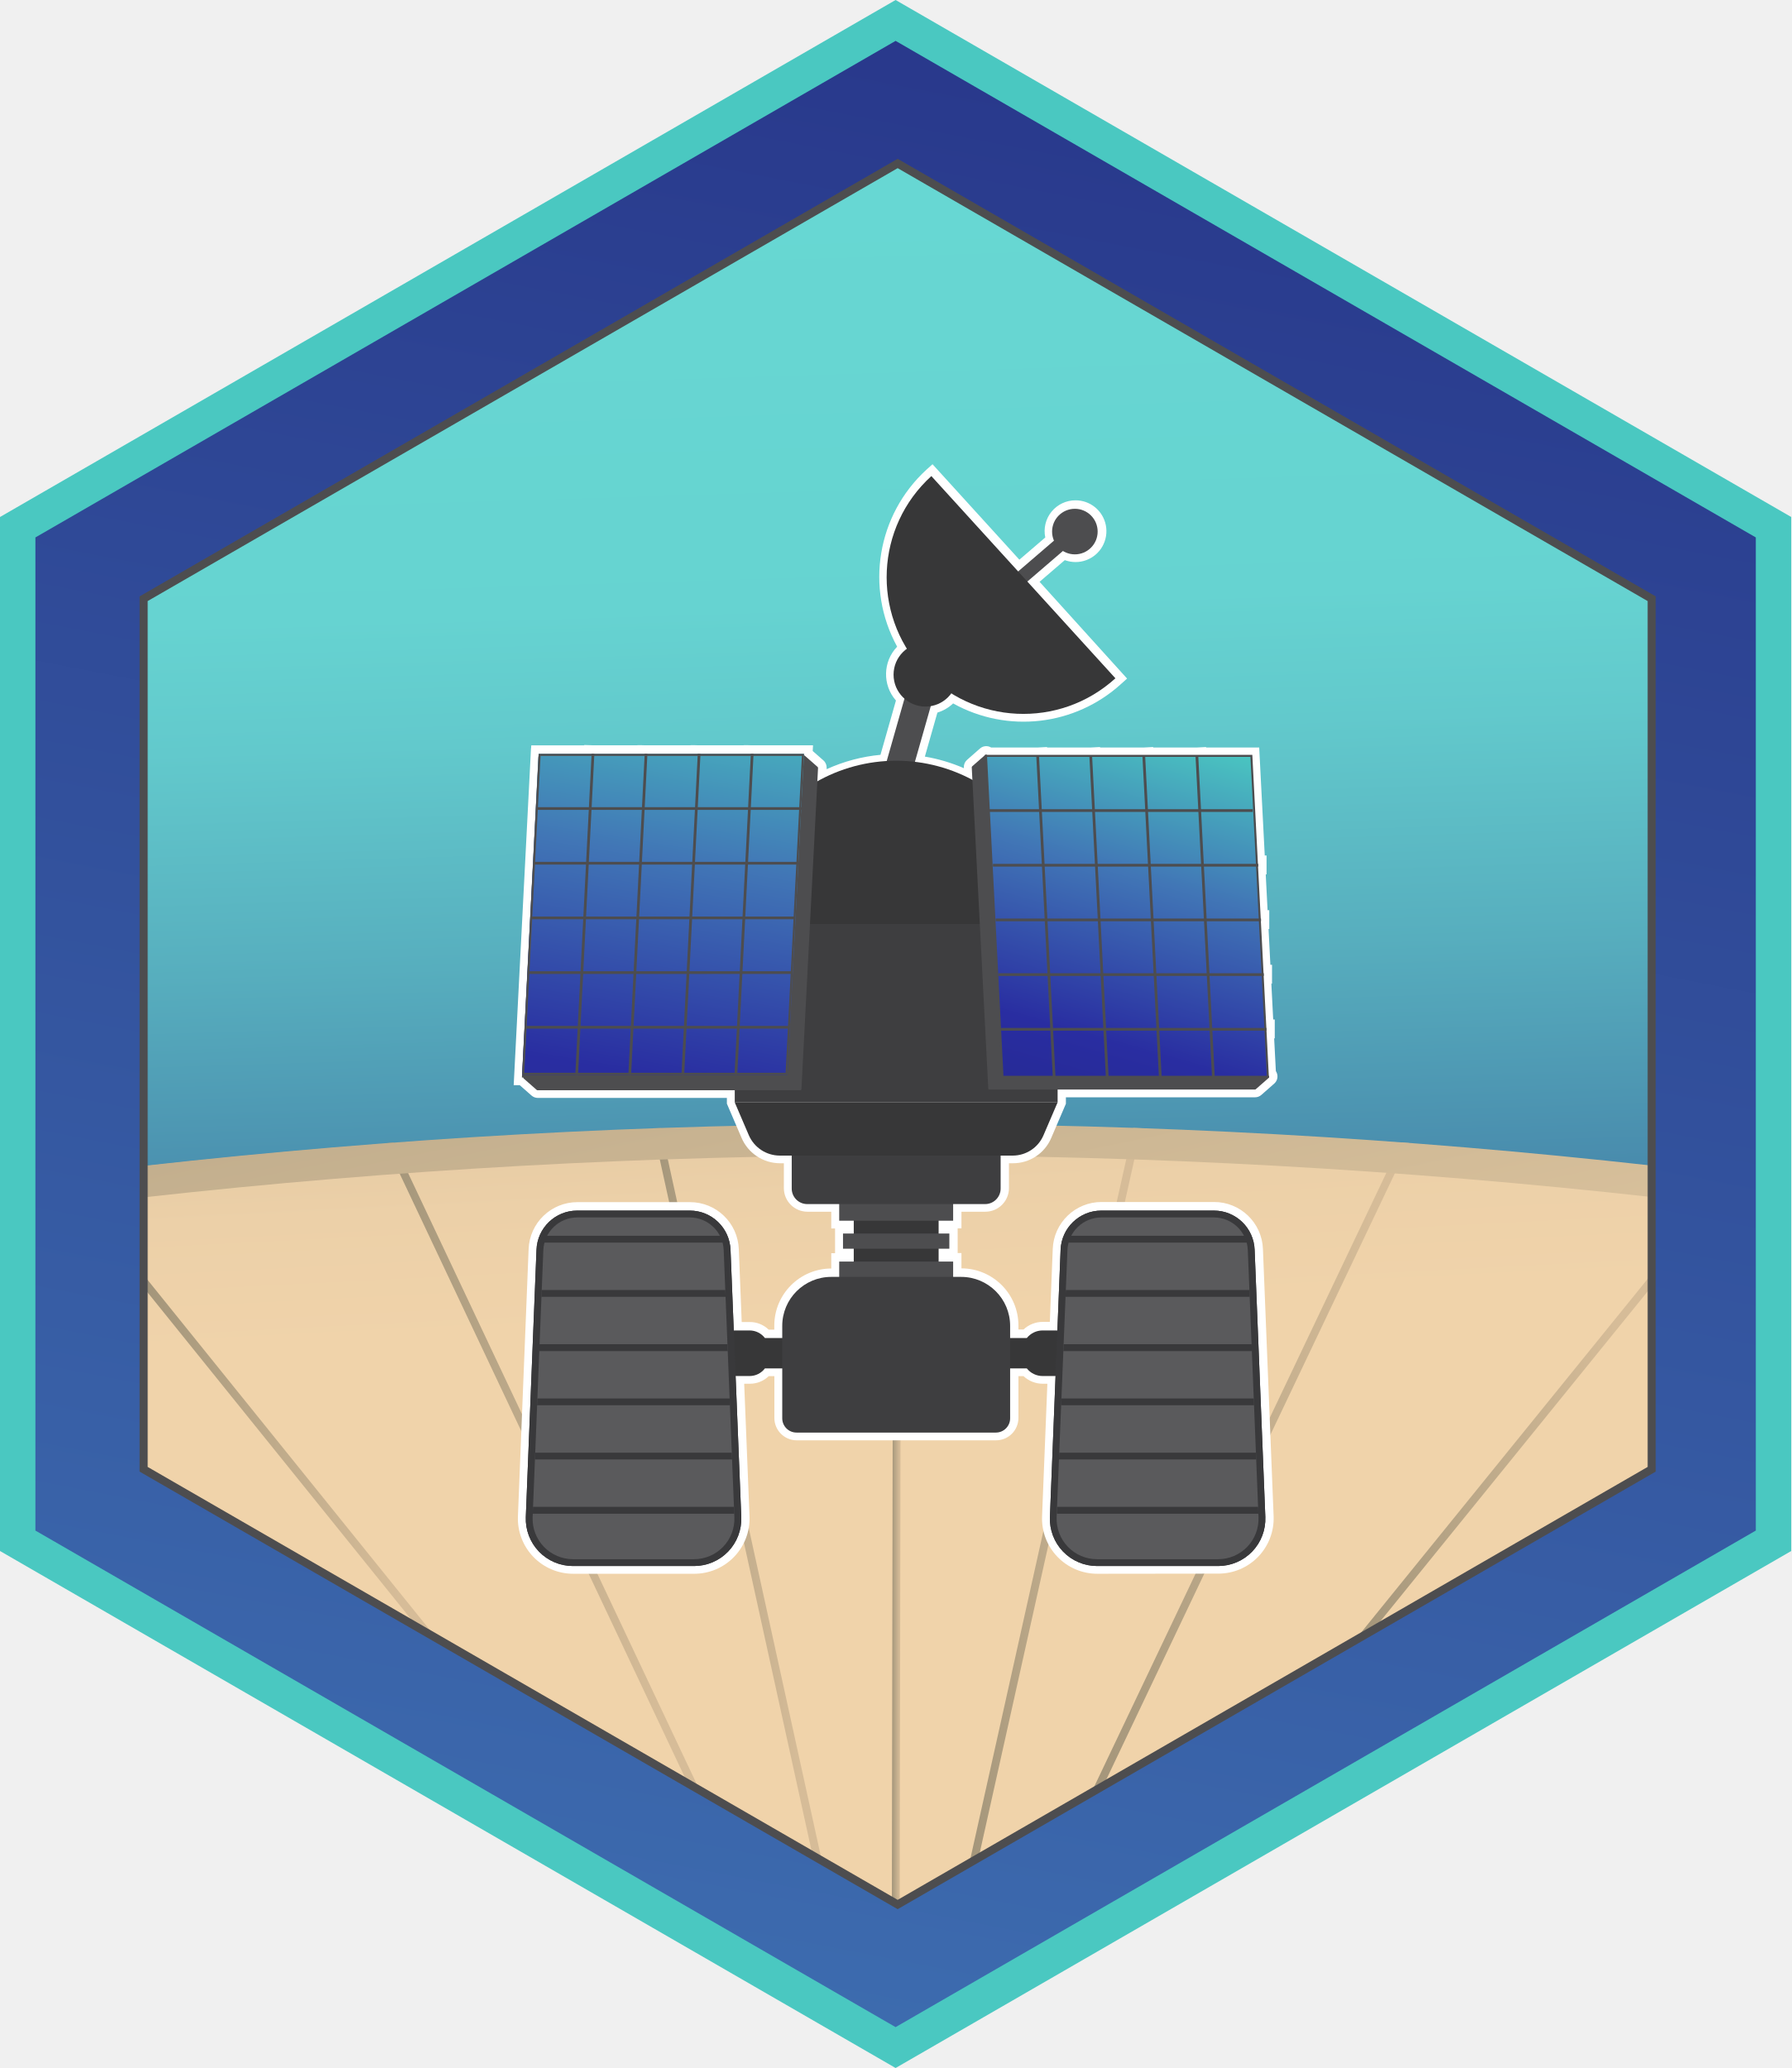
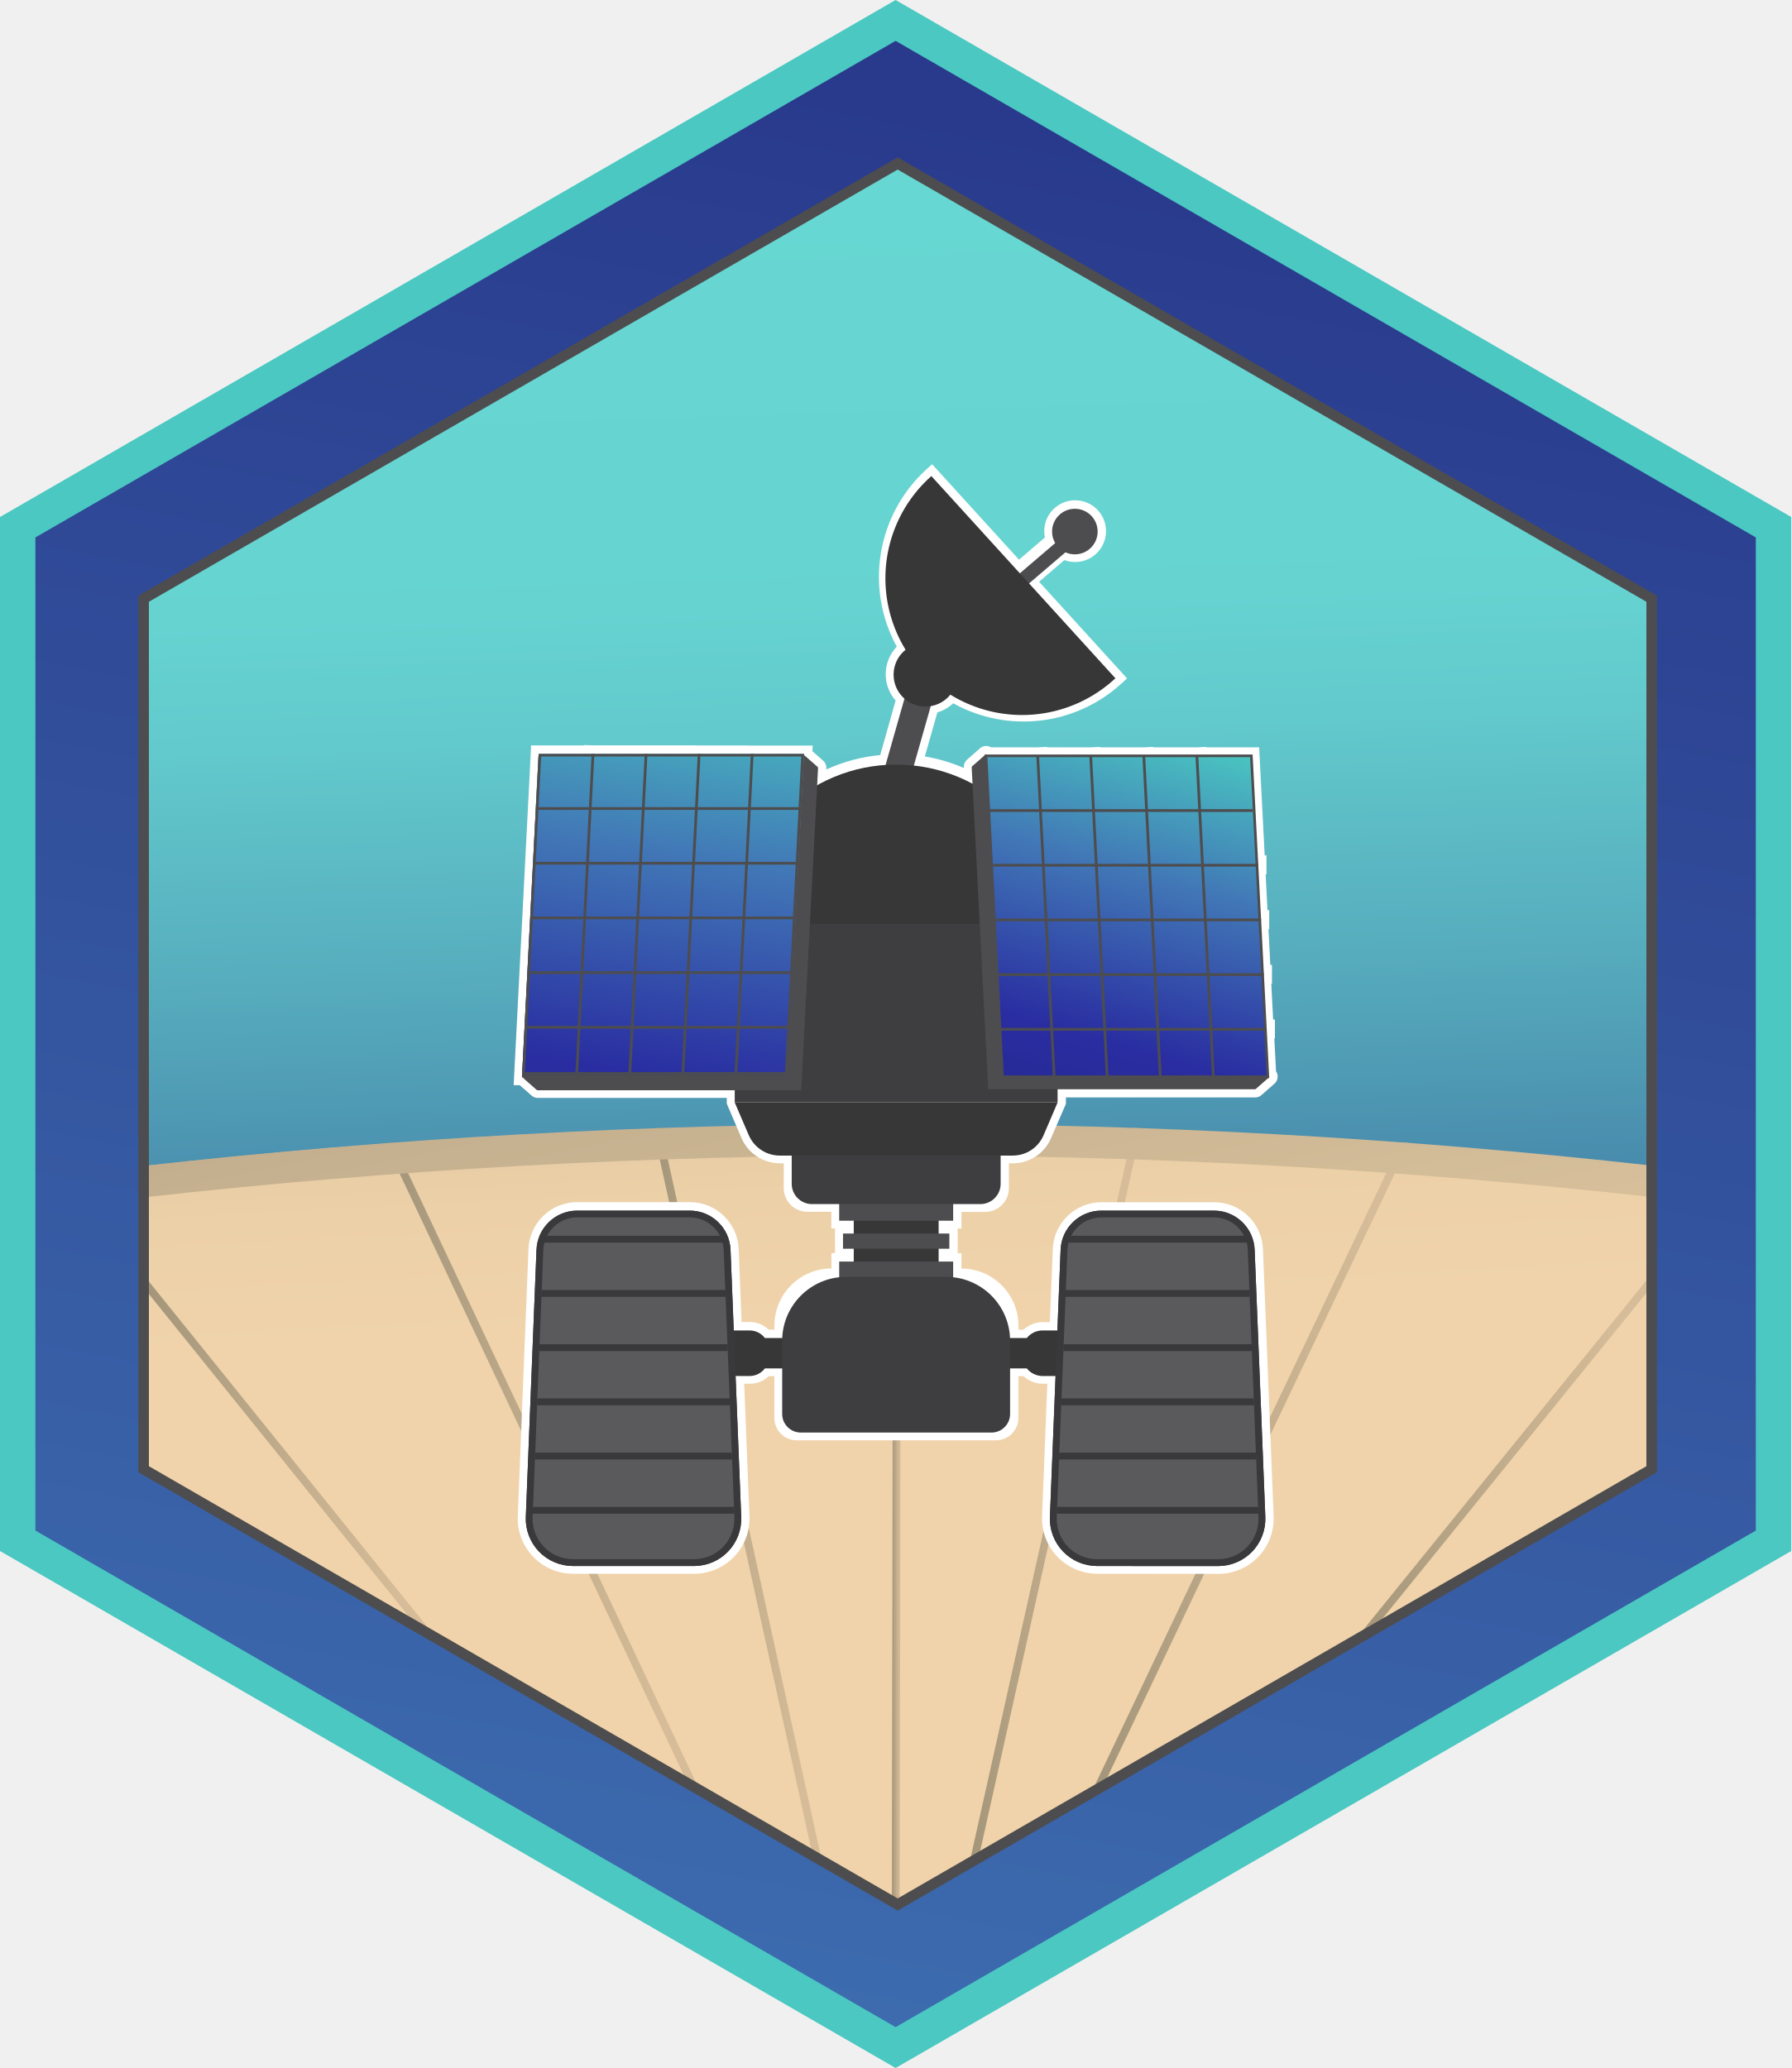
- <svg xmlns="http://www.w3.org/2000/svg" xmlns:xlink="http://www.w3.org/1999/xlink" viewBox="0 0 886.81 1024">
+ <svg xmlns="http://www.w3.org/2000/svg" xmlns:xlink="http://www.w3.org/1999/xlink" viewBox="0 0 680 785.2">
  <defs>
    <style>.cls-1{fill:#4ac8c1;}.cls-2{fill:url(#linear-gradient);}.cls-3{fill:url(#linear-gradient-2);}.cls-4{fill:url(#linear-gradient-3);}.cls-5{fill:url(#linear-gradient-4);}.cls-6{fill:url(#linear-gradient-5);}.cls-7{fill:url(#linear-gradient-6);}.cls-8{fill:url(#linear-gradient-7);}.cls-9{fill:url(#linear-gradient-8);}.cls-10{fill:url(#linear-gradient-9);}.cls-11{fill:url(#linear-gradient-10);}.cls-12{fill:url(#linear-gradient-11);}.cls-13{fill:#fff;}.cls-14,.cls-22{fill:none;stroke:#4d4d4f;stroke-miterlimit:10;}.cls-14{stroke-width:4px;}.cls-15{fill:#4d4d4f;}.cls-16{fill:#373738;}.cls-17{fill:#3e3e40;}.cls-18{fill:#39393b;}.cls-19{fill:#5a5a5c;}.cls-20{fill:url(#linear-gradient-12);}.cls-21{fill:url(#linear-gradient-13);}</style>
-     <linearGradient id="linear-gradient" x1="312.71" y1="1186.74" x2="612.38" y2="-360.32" gradientUnits="userSpaceOnUse">
+     <linearGradient id="linear-gradient" x1="239.78" y1="909.98" x2="469.57" y2="-276.29" gradientUnits="userSpaceOnUse">
      <stop offset="0" stop-color="#4176b6" />
      <stop offset="1" stop-color="#20237d" />
    </linearGradient>
-     <linearGradient id="linear-gradient-2" x1="425.92" y1="-131.78" x2="454.05" y2="783.53" gradientUnits="userSpaceOnUse">
+     <linearGradient id="linear-gradient-2" x1="326.59" y1="-101.05" x2="348.17" y2="600.81" gradientUnits="userSpaceOnUse">
      <stop offset="0" stop-color="#69dbd5" />
      <stop offset="0.44" stop-color="#66d4d1" />
      <stop offset="0.47" stop-color="#66d3d1" />
      <stop offset="0.54" stop-color="#62c9cc" />
      <stop offset="0.66" stop-color="#57aebe" />
      <stop offset="0.82" stop-color="#4582a8" />
      <stop offset="1" stop-color="#2d468a" />
    </linearGradient>
-     <linearGradient id="linear-gradient-3" x1="428.88" y1="366.51" x2="445.43" y2="692.58" gradientUnits="userSpaceOnUse">
+     <linearGradient id="linear-gradient-3" x1="328.86" y1="281.04" x2="341.56" y2="531.07" gradientUnits="userSpaceOnUse">
      <stop offset="0" stop-color="#a3957a" />
      <stop offset="0.09" stop-color="#b3a184" />
      <stop offset="0.28" stop-color="#cdb794" />
      <stop offset="0.48" stop-color="#e1c7a0" />
      <stop offset="0.68" stop-color="#ecd0a8" />
      <stop offset="0.88" stop-color="#f0d3aa" />
    </linearGradient>
-     <linearGradient id="linear-gradient-4" x1="190.75" y1="725.83" x2="346.12" y2="725.83" gradientUnits="userSpaceOnUse">
+     <linearGradient id="linear-gradient-4" x1="146.26" y1="556.57" x2="265.4" y2="556.57" gradientUnits="userSpaceOnUse">
      <stop offset="0" stop-color="#a3957a" />
      <stop offset="0.44" stop-color="#beaa8a" />
      <stop offset="0.88" stop-color="#d6bc98" />
    </linearGradient>
-     <linearGradient id="linear-gradient-5" x1="323.27" y1="739.75" x2="406.78" y2="739.75" xlink:href="#linear-gradient-4" />
-     <linearGradient id="linear-gradient-6" x1="71.21" y1="720.99" x2="215.56" y2="720.99" xlink:href="#linear-gradient-4" />
-     <linearGradient id="linear-gradient-7" x1="480.02" y1="740.39" x2="565.06" y2="740.39" xlink:href="#linear-gradient-4" />
-     <linearGradient id="linear-gradient-8" x1="670.91" y1="721.35" x2="817.81" y2="721.35" xlink:href="#linear-gradient-4" />
-     <linearGradient id="linear-gradient-9" x1="540.46" y1="726.52" x2="697.7" y2="726.52" xlink:href="#linear-gradient-4" />
-     <linearGradient id="linear-gradient-10" x1="441.56" y1="749.64" x2="446.1" y2="749.64" xlink:href="#linear-gradient-4" />
-     <linearGradient id="linear-gradient-11" x1="374.07" y1="246.15" x2="531.2" y2="995.52" gradientUnits="userSpaceOnUse">
+     <linearGradient id="linear-gradient-5" x1="247.88" y1="567.24" x2="311.92" y2="567.24" xlink:href="#linear-gradient-4" />
+     <linearGradient id="linear-gradient-6" x1="54.6" y1="552.85" x2="165.29" y2="552.85" xlink:href="#linear-gradient-4" />
+     <linearGradient id="linear-gradient-7" x1="368.08" y1="567.72" x2="433.28" y2="567.72" xlink:href="#linear-gradient-4" />
+     <linearGradient id="linear-gradient-8" x1="514.45" y1="553.13" x2="627.1" y2="553.13" xlink:href="#linear-gradient-4" />
+     <linearGradient id="linear-gradient-9" x1="414.42" y1="557.09" x2="534.99" y2="557.09" xlink:href="#linear-gradient-4" />
+     <linearGradient id="linear-gradient-10" x1="338.59" y1="574.82" x2="342.07" y2="574.82" xlink:href="#linear-gradient-4" />
+     <linearGradient id="linear-gradient-11" x1="286.84" y1="188.75" x2="407.32" y2="763.36" gradientUnits="userSpaceOnUse">
      <stop offset="0" stop-color="#a3957a" />
      <stop offset="0.57" stop-color="#d8c09b" />
      <stop offset="0.88" stop-color="#f0d3aa" />
    </linearGradient>
-     <linearGradient id="linear-gradient-12" x1="291.66" y1="673.59" x2="349.07" y2="327.32" gradientUnits="userSpaceOnUse">
+     <linearGradient id="linear-gradient-12" x1="223.65" y1="516.5" x2="267.67" y2="250.99" gradientUnits="userSpaceOnUse">
      <stop offset="0" stop-color="#20237d" />
      <stop offset="0.41" stop-color="#292da1" />
      <stop offset="0.72" stop-color="#4176b6" />
      <stop offset="1" stop-color="#4ac8c1" />
    </linearGradient>
-     <linearGradient id="linear-gradient-13" x1="510.66" y1="619.74" x2="584.22" y2="361.39" xlink:href="#linear-gradient-12" />
+     <linearGradient id="linear-gradient-13" x1="391.57" y1="475.22" x2="447.98" y2="277.11" xlink:href="#linear-gradient-12" />
  </defs>
  <g id="Layer_2" data-name="Layer 2">
    <g id="ironman">
-       <polygon class="cls-1" points="0 768 0 256 443.4 0 886.81 256 886.81 768 443.4 1024 0 768" />
-       <polygon class="cls-2" points="17.53 757.88 17.53 266.12 443.4 20.24 869.28 266.12 869.28 757.88 443.4 1003.76 17.53 757.88" />
-       <path class="cls-3" d="M816.7,296.47V577.59a3374.74,3374.74,0,0,0-746.6,0V296.47L443.41,81Z" />
-       <path class="cls-4" d="M816.7,577.59V727.53L443.41,943.06,70.1,727.53V577.59a3374.74,3374.74,0,0,1,746.6,0Z" />
-       <path class="cls-5" d="M340.2,882.5l5.92,3.42L194.91,565.75l-4.16.31Z" />
-       <path class="cls-6" d="M323.27,558.71,402.21,918.3l4.57,2.64L327.22,558.57Z" />
-       <polygon class="cls-7" points="71.21 637.66 206.2 805.13 215.56 810.54 71.21 631.45 71.21 637.66" />
-       <path class="cls-8" d="M480,922.23l4.58-2.65,80.46-360.9-4-.14Z" />
-       <polygon class="cls-9" points="817.82 630.69 670.91 812.01 680.33 806.58 817.82 636.87 817.82 630.69" />
-       <path class="cls-10" d="M693.53,565.71,540.46,887.33l5.95-3.43L697.7,566Z" />
-       <path class="cls-11" d="M445.45,942.19l.65-385.64h-3.89L441.56,941l3,1.71Z" />
-       <path class="cls-12" d="M445.13,556.52a3345.53,3345.53,0,0,0-373.3,20.71v15.58a3374.74,3374.74,0,0,1,746.6,0V577.23A3345.66,3345.66,0,0,0,445.13,556.52Z" />
-       <path class="cls-13" d="M543.24,779.27a27.35,27.35,0,0,1-27.33-28.44l2.63-65.65h-2.27a13.92,13.92,0,0,1-9.53-3.76h-2.53v20.71a11.08,11.08,0,0,1-11.07,11.06h-98.7a11.07,11.07,0,0,1-11.06-11.06V681.42h-2.8a13.35,13.35,0,0,1-9.33,3.76h-2.81l2.63,65.65a27.35,27.35,0,0,1-27.33,28.44h-60a27.34,27.34,0,0,1-27.32-28.44l5.29-132.31a24.16,24.16,0,0,1,24.21-23.26h55.64a24.16,24.16,0,0,1,24.21,23.26l1.44,36.1h4a13.3,13.3,0,0,1,9.33,3.76h2.8v-2a28.29,28.29,0,0,1,28.21-28.26v-7.58h1.88V608.27h-1.88V600H399.77a11.7,11.7,0,0,1-11.69-11.69V576h-1.87a20.73,20.73,0,0,1-19.08-12.58l-7.26-16.92v-2.85H266.26a4.72,4.72,0,0,1-3.1-1.17l-5.84-5.14h-3l8.58-166.91h.05l.07-1.36h26.23v-.16l4,.13.62,0h21.7V369l2,0,2,.06.62,0h21.69V369l2,0,2,.06.62,0h21.7V369l2,0,2,.06.61,0h29.7l-.15,2.81,5.31,4.66a4.7,4.7,0,0,1,1.59,3.76l0,.58a82.87,82.87,0,0,1,26.65-7.11l7.66-26.89a19.72,19.72,0,0,1,.59-26.66,72,72,0,0,1,14.52-87.65l3-2.69,43,47.27,12.82-11a15.26,15.26,0,0,1,15-18.4,15.51,15.51,0,0,1,4.86.79,15.29,15.29,0,0,1-4.86,29.78,15.51,15.51,0,0,1-4.86-.79l-.47-.17-12.5,10.74L558,336l-3,2.7a71.75,71.75,0,0,1-83.12,9.61,19.65,19.65,0,0,1-7.79,4.54l-6.2,21.79a83.43,83.43,0,0,1,19.3,5.73l0-.36a4.65,4.65,0,0,1,1.57-3.74l6.42-5.64a4.68,4.68,0,0,1,3.09-1.17,4.74,4.74,0,0,1,1.82.37,5.65,5.65,0,0,1,.6.31h23.06l4.62-.24v.24H540l4.61-.24v.24H566.3l4.61-.24v.24h21.65l4.56-.23v.23h26.29l2.75,53.48h.89v9.36h-.4l.91,17.72h.84V460h-.36l.91,17.73h.81v9.35h-.33l.91,17.73h.77v9.35h-.29l.84,16.22a4.76,4.76,0,0,1,.5,1,4.7,4.7,0,0,1-1.28,5.16l-6.41,5.63a4.7,4.7,0,0,1-3.09,1.17H527.71v3.2l-7.31,17.05A20.52,20.52,0,0,1,501.52,576h-2v12.32A11.7,11.7,0,0,1,487.82,600H476v8.23h-1.88v12.24H476v7.58a28.29,28.29,0,0,1,28.21,28.26v2h2.53a13.87,13.87,0,0,1,9.53-3.76h3.49l1.44-36.1a24.16,24.16,0,0,1,24.21-23.26h55.64a24.16,24.16,0,0,1,24.21,23.26l5.29,132.31a27.34,27.34,0,0,1-27.32,28.44Z" />
-       <polygon class="cls-14" points="444.42 80.95 71.11 296.47 71.11 577.59 71.11 727.53 444.42 943.05 817.72 727.53 817.72 577.59 817.72 296.47 444.42 80.95" />
-       <rect class="cls-15" x="472.94" y="281.97" width="66.94" height="6.77" transform="translate(-63.63 399.09) rotate(-40.68)" />
-       <rect class="cls-15" x="406.26" y="375.44" width="76.45" height="13.54" transform="translate(-44.8 705.08) rotate(-74.11)" />
-       <path class="cls-16" d="M552.22,335.87A67.69,67.69,0,1,1,461.1,235.74Z" />
-       <circle class="cls-16" cx="458.19" cy="334.07" r="15.8" />
-       <circle class="cls-15" cx="532.15" cy="263.22" r="11.28" />
-       <rect class="cls-17" x="363.77" y="453.74" width="159.84" height="92.14" />
-       <rect class="cls-16" x="422.68" y="588.73" width="42.02" height="51" />
-       <rect class="cls-15" x="415.48" y="624.68" width="56.41" height="16.92" />
-       <rect class="cls-15" x="417.36" y="610.8" width="52.65" height="7.52" />
-       <rect class="cls-15" x="415.48" y="595.05" width="56.41" height="9.4" />
-       <path class="cls-17" d="M392,562.37H495.4a0,0,0,0,1,0,0v26.16a7.69,7.69,0,0,1-7.69,7.69H399.66a7.69,7.69,0,0,1-7.69-7.69V562.37A0,0,0,0,1,392,562.37Z" />
-       <path class="cls-16" d="M501.41,572.21H386.1a16.76,16.76,0,0,1-15.4-10.16l-6.93-16.17H523.6l-7,16.3A16.56,16.56,0,0,1,501.41,572.21Z" />
-       <path class="cls-16" d="M363.77,457.5a79.92,79.92,0,1,1,159.83,0Z" />
-       <path class="cls-16" d="M516.16,658.79a10.05,10.05,0,0,0-7.81,3.76H378.7a9.53,9.53,0,0,0-7.56-3.76h-13v22.57h13a9.51,9.51,0,0,0,7.56-3.77H508.36a10,10,0,0,0,7.8,3.77h12.46V658.79Z" />
-       <path class="cls-17" d="M411.53,632.27h64.32a24.25,24.25,0,0,1,24.25,24.25V702.3a7.06,7.06,0,0,1-7.06,7.06h-98.7a7.06,7.06,0,0,1-7.06-7.06V656.52A24.25,24.25,0,0,1,411.53,632.27Z" />
-       <path class="cls-18" d="M283.65,775.44a23.34,23.34,0,0,1-23.33-24.28l5.29-132.31a20.17,20.17,0,0,1,20.21-19.42h55.64a20.17,20.17,0,0,1,20.21,19.42L367,751.16a23.36,23.36,0,0,1-23.33,24.28Z" />
-       <path class="cls-18" d="M283.65,775.44a23.34,23.34,0,0,1-23.33-24.28l5.29-132.31a20.17,20.17,0,0,1,20.21-19.42h55.64a20.17,20.17,0,0,1,20.21,19.42L367,751.16a23.36,23.36,0,0,1-23.33,24.28Z" />
-       <path class="cls-19" d="M343.64,772.06h-60A20,20,0,0,1,263.7,751.3L269,619a16.84,16.84,0,0,1,16.83-16.17h55.64A16.84,16.84,0,0,1,358.29,619l5.29,132.31A20,20,0,0,1,343.64,772.06Z" />
-       <polygon class="cls-18" points="266.01 692.46 265.88 695.84 361.4 695.84 361.27 692.46 266.01 692.46" />
-       <polygon class="cls-18" points="263.87 746.14 263.73 749.53 363.55 749.53 363.42 746.14 263.87 746.14" />
-       <polygon class="cls-18" points="264.94 719.3 264.81 722.68 362.48 722.68 362.34 719.3 264.94 719.3" />
-       <polygon class="cls-18" points="268.16 638.76 268.03 642.15 359.26 642.15 359.12 638.76 268.16 638.76" />
-       <path class="cls-18" d="M270.41,611.92a16.73,16.73,0,0,0-1.07,3.39h88.6a16.71,16.71,0,0,0-1.06-3.39Z" />
-       <polygon class="cls-18" points="267.09 665.61 266.95 669 360.33 669 360.19 665.61 267.09 665.61" />
-       <path class="cls-18" d="M543.13,775.44a23.34,23.34,0,0,1-23.33-24.28l5.29-132.31a20.18,20.18,0,0,1,20.21-19.42h55.64a20.17,20.17,0,0,1,20.21,19.42l5.3,132.31a23.36,23.36,0,0,1-23.33,24.28Z" />
-       <path class="cls-18" d="M543.13,775.44a23.34,23.34,0,0,1-23.33-24.28l5.29-132.31a20.18,20.18,0,0,1,20.21-19.42h55.64a20.17,20.17,0,0,1,20.21,19.42l5.3,132.31a23.36,23.36,0,0,1-23.33,24.28Z" />
-       <path class="cls-19" d="M603.12,772.06h-60a20,20,0,0,1-20-20.76L528.47,619a16.84,16.84,0,0,1,16.83-16.17h55.64A16.84,16.84,0,0,1,617.77,619l5.3,132.31A20,20,0,0,1,603.12,772.06Z" />
-       <polygon class="cls-18" points="525.5 692.46 525.36 695.84 620.88 695.84 620.75 692.46 525.5 692.46" />
-       <polygon class="cls-18" points="523.35 746.14 523.21 749.53 623.03 749.53 622.9 746.14 523.35 746.14" />
-       <polygon class="cls-18" points="524.42 719.3 524.29 722.68 621.96 722.68 621.82 719.3 524.42 719.3" />
-       <polygon class="cls-18" points="527.64 638.76 527.51 642.15 618.74 642.15 618.6 638.76 527.64 638.76" />
-       <path class="cls-18" d="M529.89,611.92a16.73,16.73,0,0,0-1.07,3.39h88.61a17.39,17.39,0,0,0-1.07-3.39Z" />
-       <polygon class="cls-18" points="526.57 665.61 526.44 669 619.81 669 619.68 665.61 526.57 665.61" />
-       <path class="cls-15" d="M405,380.3a.68.68,0,0,0-.23-.55l-6.4-5.63a.68.68,0,0,0-.71-.11.69.69,0,0,0-.42.59l-8.13,158.27H259.74a.68.68,0,0,0-.63.44.67.67,0,0,0,.19.75l6.4,5.63a.7.7,0,0,0,.45.17h130a.65.65,0,0,0,.26-.06l.06,0a.41.41,0,0,0,.13-.1.55.55,0,0,0,.13-.17l.05-.06a.34.34,0,0,0,0-.1s0-.07,0-.11Z" />
-       <polygon class="cls-15" points="397.93 374.63 389.76 533.55 258.39 533.55 266.56 374.63 397.93 374.63" />
-       <polygon class="cls-20" points="398.05 373.28 389.88 532.2 258.51 532.2 266.68 373.28 398.05 373.28" />
-       <path class="cls-15" d="M397,374.28l-8.07,156.91H259.56l8.07-156.91H397m1.05-1H266.68l-8.17,158.91H389.88l8.17-158.91Z" />
-       <rect class="cls-15" x="266.01" y="399.68" width="131.37" height="1.35" />
-       <rect class="cls-15" x="264.6" y="426.76" width="130.02" height="1.35" />
-       <rect class="cls-15" x="263.25" y="453.84" width="130.02" height="1.35" />
-       <rect class="cls-15" x="261.9" y="480.91" width="130.02" height="1.35" />
-       <rect class="cls-15" x="260.54" y="507.99" width="130.02" height="1.35" />
-       <rect class="cls-15" x="209.98" y="452.06" width="159.13" height="1.35" transform="translate(-177.31 718.92) rotate(-87.09)" />
-       <rect class="cls-15" x="236.26" y="452.06" width="159.13" height="1.35" transform="translate(-152.37 745.16) rotate(-87.09)" />
-       <rect class="cls-15" x="262.53" y="452.06" width="159.13" height="1.35" transform="translate(-127.43 771.4) rotate(-87.09)" />
-       <rect class="cls-15" x="288.81" y="452.06" width="159.13" height="1.35" transform="translate(-102.49 797.64) rotate(-87.09)" />
-       <path class="cls-15" d="M628.33,533a.67.67,0,0,0-.63-.43H497l-8.14-158.28a.67.67,0,0,0-.41-.59.68.68,0,0,0-.71.12l-6.41,5.63a.68.68,0,0,0-.23.54l8.18,158.92a.29.29,0,0,0,0,.1s0,.07,0,.1,0,0,0,.07a.65.65,0,0,0,.13.16.69.69,0,0,0,.13.11l.06.05a.75.75,0,0,0,.26,0H621.29a.66.66,0,0,0,.45-.17l6.41-5.63A.68.68,0,0,0,628.33,533Z" />
-       <polygon class="cls-15" points="619.53 374.28 627.7 533.19 496.33 533.19 488.16 374.28 619.53 374.28" />
-       <polygon class="cls-21" points="619.53 374.28 627.7 533.19 496.33 533.19 488.16 374.28 619.53 374.28" />
-       <polygon class="cls-22" points="619.53 374.28 627.7 533.19 496.33 533.19 488.16 374.28 619.53 374.28" />
-       <rect class="cls-15" x="488.84" y="400.68" width="131.37" height="1.35" />
-       <rect class="cls-15" x="491.59" y="427.76" width="131.37" height="1.35" />
-       <rect class="cls-15" x="492.95" y="454.83" width="131.37" height="1.35" />
-       <rect class="cls-15" x="494.3" y="481.91" width="131.37" height="1.35" />
-       <rect class="cls-15" x="495.65" y="508.99" width="131.37" height="1.35" />
-       <rect class="cls-15" x="595.99" y="374.17" width="1.35" height="159.13" transform="translate(-22.51 31.24) rotate(-2.94)" />
-       <rect class="cls-15" x="569.71" y="374.17" width="1.35" height="159.13" transform="translate(-22.55 29.89) rotate(-2.94)" />
-       <rect class="cls-15" x="543.44" y="374.17" width="1.35" height="159.13" transform="translate(-22.58 28.54) rotate(-2.94)" />
-       <rect class="cls-15" x="517.16" y="374.17" width="1.35" height="159.13" transform="translate(-22.62 27.19) rotate(-2.94)" />
+       <polygon class="cls-1" points="0 588.9 0 196.3 340 0 680 196.3 680 588.9 340 785.2 0 588.9" />
+       <polygon class="cls-2" points="13.44 581.14 13.44 204.06 340 15.52 666.56 204.06 666.56 581.14 340 769.68 13.44 581.14" />
+       <path class="cls-3" d="M626.24,227.34V442.89a2587.8,2587.8,0,0,0-572.49,0V227.34L340,62.07Z" />
+       <path class="cls-4" d="M626.24,442.89v115L340,723.13,53.75,557.86v-115a2587.8,2587.8,0,0,1,572.49,0Z" />
+       <path class="cls-5" d="M260.86,676.69l4.54,2.62L149.46,433.82l-3.2.23Z" />
+       <path class="cls-6" d="M247.88,428.41l60.53,275.74,3.51,2-61-277.87Z" />
+       <polygon class="cls-7" points="54.6 488.95 158.11 617.37 165.29 621.51 54.6 484.19 54.6 488.95" />
+       <path class="cls-8" d="M368.08,707.16l3.51-2,61.69-276.74-3-.1Z" />
+       <polygon class="cls-9" points="627.1 483.61 514.45 622.65 521.67 618.48 627.1 488.35 627.1 483.61" />
+       <path class="cls-10" d="M531.79,433.78,414.42,680.4l4.56-2.63L535,434Z" />
+       <path class="cls-11" d="M341.57,722.46l.5-295.7h-3l-.49,294.81,2.26,1.31Z" />
+       <path class="cls-12" d="M341.32,426.74A2564.42,2564.42,0,0,0,55.08,442.62v11.94a2587.8,2587.8,0,0,1,572.49,0V442.62A2564.47,2564.47,0,0,0,341.32,426.74Z" />
+       <path class="cls-13" d="M416.55,597.54a21,21,0,0,1-20.95-21.81l2-50.34h-1.74a10.65,10.65,0,0,1-7.3-2.88h-1.95v15.88a8.49,8.49,0,0,1-8.48,8.48H302.46a8.5,8.5,0,0,1-8.49-8.48V522.51h-2.14a10.26,10.26,0,0,1-7.16,2.88h-2.15l2,50.34a21,21,0,0,1-20.95,21.81h-46a21,21,0,0,1-21-21.81l4.06-101.46a18.52,18.52,0,0,1,18.56-17.83h42.66a18.53,18.53,0,0,1,18.57,17.83l1.1,27.68h3.09a10.22,10.22,0,0,1,7.16,2.89H294v-1.56a21.69,21.69,0,0,1,21.63-21.66V475.8H317v-9.38H315.6v-6.31h-9.06a9,9,0,0,1-9-9V441.7h-1.44a15.91,15.91,0,0,1-14.63-9.65l-5.56-13v-2.18H204.17a3.6,3.6,0,0,1-2.38-.9l-4.48-3.94H195l6.59-128h0l0-1h20.11v-.13l3.07.1.47,0H242v0l1.51,0L245,283l.47,0h16.64v0l1.51,0,1.52.05.48,0h16.64v0l1.5,0,1.53.05.47,0h22.77l-.11,2.15,4.07,3.57a3.63,3.63,0,0,1,1.22,2.89l0,.44a63.43,63.43,0,0,1,20.45-5.45L340,266a15.06,15.06,0,0,1-3.76-10,15.22,15.22,0,0,1,4.2-10.47,55.24,55.24,0,0,1,11.14-67.2l2.27-2.07,33,36.25,9.83-8.45a11.72,11.72,0,1,1,7.74,8.72l-.36-.13-9.59,8.24,33.39,36.69-2.26,2.07a55,55,0,0,1-63.74,7.37,15,15,0,0,1-6,3.48l-4.76,16.71a64.33,64.33,0,0,1,14.8,4.39l0-.27a3.61,3.61,0,0,1,1.21-2.87l4.92-4.33a3.6,3.6,0,0,1,3.76-.61,3.45,3.45,0,0,1,.47.24h17.68l3.54-.18v.18h16.6l3.54-.18v.18h16.59l3.54-.18v.18h16.6l3.49-.18v.18h20.17l2.1,41h.68V332h-.31l.7,13.59h.65v7.18h-.28l.7,13.59h.62v7.17h-.25l.7,13.59H484v7.17h-.22l.64,12.44a3.77,3.77,0,0,1,.38.75,3.6,3.6,0,0,1-1,4l-4.92,4.32a3.59,3.59,0,0,1-2.37.89H404.65v2.45L399,432.15a15.73,15.73,0,0,1-14.48,9.55H383v9.45a9,9,0,0,1-9,9H365v6.31h-1.44v9.38H365v5.82a21.69,21.69,0,0,1,21.63,21.66v1.56h1.95a10.61,10.61,0,0,1,7.3-2.89h2.68l1.11-27.68a18.51,18.51,0,0,1,18.56-17.83h42.66a18.52,18.52,0,0,1,18.56,17.83l4.06,101.46a21,21,0,0,1-20.95,21.81Z" />
+       <polygon class="cls-14" points="340.78 62.07 54.53 227.33 54.53 442.89 54.53 557.86 340.78 723.13 627.02 557.86 627.02 442.89 627.02 227.33 340.78 62.07" />
+       <rect class="cls-15" x="362.65" y="216.21" width="51.33" height="5.19" transform="matrix(0.76, -0.65, 0.65, 0.76, -48.79, 306.02)" />
+       <rect class="cls-15" x="311.52" y="287.88" width="58.62" height="10.38" transform="translate(-34.35 540.65) rotate(-74.11)" />
+       <path class="cls-16" d="M423.44,257.54a51.91,51.91,0,1,1-69.87-76.78Z" />
+       <circle class="cls-16" cx="351.34" cy="256.17" r="12.11" />
+       <circle class="cls-15" cx="408.05" cy="201.83" r="8.65" />
+       <rect class="cls-17" x="278.93" y="347.92" width="122.56" height="70.65" />
+       <rect class="cls-16" x="324.11" y="451.43" width="32.22" height="39.1" />
+       <rect class="cls-15" x="318.59" y="479" width="43.26" height="12.98" />
+       <rect class="cls-15" x="320.03" y="468.36" width="40.37" height="5.77" />
+       <rect class="cls-15" x="318.59" y="456.28" width="43.26" height="7.21" />
+       <path class="cls-17" d="M300.56,431.22h79.31a0,0,0,0,1,0,0v18.27a7.69,7.69,0,0,1-7.69,7.69H308.25a7.69,7.69,0,0,1-7.69-7.69V431.22A0,0,0,0,1,300.56,431.22Z" />
+       <path class="cls-16" d="M384.48,438.76H296.06A12.84,12.84,0,0,1,284.25,431l-5.32-12.39H401.5l-5.36,12.5A12.69,12.69,0,0,1,384.48,438.76Z" />
+       <path class="cls-16" d="M278.93,350.81a61.29,61.29,0,0,1,122.57,0Z" />
+       <path class="cls-16" d="M395.79,505.16a7.68,7.68,0,0,0-6,2.88H290.38a7.29,7.29,0,0,0-5.79-2.88h-10v17.3h10a7.27,7.27,0,0,0,5.79-2.89H389.8a7.71,7.71,0,0,0,6,2.89h9.55v-17.3Z" />
+       <path class="cls-17" d="M321.21,484.82h38a24.25,24.25,0,0,1,24.25,24.25v27.8a7.06,7.06,0,0,1-7.06,7.06H304a7.06,7.06,0,0,1-7.06-7.06v-27.8A24.25,24.25,0,0,1,321.21,484.82Z" />
+       <path class="cls-18" d="M217.5,594.6A17.91,17.91,0,0,1,199.61,576l4.06-101.45a15.46,15.46,0,0,1,15.5-14.89h42.66a15.47,15.47,0,0,1,15.5,14.89L281.39,576A17.91,17.91,0,0,1,263.5,594.6Z" />
+       <path class="cls-18" d="M217.5,594.6A17.91,17.91,0,0,1,199.61,576l4.06-101.45a15.46,15.46,0,0,1,15.5-14.89h42.66a15.47,15.47,0,0,1,15.5,14.89L281.39,576A17.91,17.91,0,0,1,263.5,594.6Z" />
+       <path class="cls-19" d="M263.5,592h-46a15.31,15.31,0,0,1-15.3-15.92l4.06-101.46a12.91,12.91,0,0,1,12.91-12.39h42.66a12.92,12.92,0,0,1,12.91,12.39l4.05,101.46A15.3,15.3,0,0,1,263.5,592Z" />
+       <polygon class="cls-18" points="203.98 530.97 203.88 533.57 277.12 533.57 277.02 530.97 203.98 530.97" />
+       <polygon class="cls-18" points="202.33 572.14 202.23 574.73 278.77 574.73 278.67 572.14 202.33 572.14" />
+       <polygon class="cls-18" points="203.16 551.55 203.05 554.15 277.94 554.15 277.84 551.55 203.16 551.55" />
+       <polygon class="cls-18" points="205.63 489.8 205.52 492.4 275.48 492.4 275.37 489.8 205.63 489.8" />
+       <path class="cls-18" d="M207.35,469.22a12.6,12.6,0,0,0-.82,2.59h67.94a13.25,13.25,0,0,0-.82-2.59Z" />
+       <polygon class="cls-18" points="204.8 510.38 204.7 512.98 276.3 512.98 276.19 510.38 204.8 510.38" />
+       <path class="cls-18" d="M416.47,594.6A17.91,17.91,0,0,1,398.58,576l4.06-101.45a15.46,15.46,0,0,1,15.5-14.89H460.8a15.47,15.47,0,0,1,15.5,14.89L480.36,576a17.91,17.91,0,0,1-17.89,18.62Z" />
+       <path class="cls-18" d="M416.47,594.6A17.91,17.91,0,0,1,398.58,576l4.06-101.45a15.46,15.46,0,0,1,15.5-14.89H460.8a15.47,15.47,0,0,1,15.5,14.89L480.36,576a17.91,17.91,0,0,1-17.89,18.62Z" />
+       <path class="cls-19" d="M462.47,592h-46a15.31,15.31,0,0,1-15.3-15.92l4.06-101.46a12.91,12.91,0,0,1,12.91-12.39H460.8a12.9,12.9,0,0,1,12.9,12.39l4.06,101.46A15.3,15.3,0,0,1,462.47,592Z" />
+       <polygon class="cls-18" points="402.95 530.97 402.84 533.57 476.09 533.57 475.99 530.97 402.95 530.97" />
+       <polygon class="cls-18" points="401.3 572.14 401.2 574.73 477.74 574.73 477.63 572.14 401.3 572.14" />
+       <polygon class="cls-18" points="402.12 551.55 402.02 554.15 476.91 554.15 476.81 551.55 402.12 551.55" />
+       <polygon class="cls-18" points="404.59 489.8 404.49 492.4 474.44 492.4 474.34 489.8 404.59 489.8" />
+       <path class="cls-18" d="M406.32,469.22a12,12,0,0,0-.82,2.59h67.94a13.25,13.25,0,0,0-.82-2.59Z" />
+       <polygon class="cls-18" points="403.77 510.38 403.67 512.98 475.27 512.98 475.16 510.38 403.77 510.38" />
+       <path class="cls-15" d="M310.56,291.61a.55.55,0,0,0-.17-.42l-4.92-4.31a.52.52,0,0,0-.86.36L298.37,408.6h-99.2a.53.53,0,0,0-.49.34.51.51,0,0,0,.15.57l4.91,4.32a.53.53,0,0,0,.34.13h99.7a.71.71,0,0,0,.2,0s0,0,0,0a.39.39,0,0,0,.1-.08.31.31,0,0,0,.1-.13s0,0,0-.05,0-.05,0-.07a.32.32,0,0,1,0-.09Z" />
+       <polygon class="cls-15" points="305.13 287.27 298.86 409.12 198.13 409.12 204.4 287.27 305.13 287.27" />
+       <polygon class="cls-20" points="305.22 286.23 298.96 408.08 198.22 408.08 204.49 286.23 305.22 286.23" />
+       <path class="cls-15" d="M304.17,287.23,298,407.08H199.28l6.16-119.85h98.73m1.05-1H204.49l-6.27,121.85H299l6.26-121.85Z" />
+       <rect class="cls-15" x="203.97" y="306.47" width="100.73" height="1.04" />
+       <rect class="cls-15" x="202.9" y="327.24" width="99.69" height="1.04" />
+       <rect class="cls-15" x="201.86" y="348" width="99.69" height="1.04" />
+       <rect class="cls-15" x="200.82" y="368.76" width="99.69" height="1.04" />
+       <rect class="cls-15" x="199.78" y="389.53" width="99.69" height="1.04" />
+       <rect class="cls-15" x="161.01" y="346.64" width="122.02" height="1.04" transform="translate(-135.96 551.26) rotate(-87.09)" />
+       <rect class="cls-15" x="181.16" y="346.64" width="122.02" height="1.04" transform="translate(-116.84 571.38) rotate(-87.09)" />
+       <rect class="cls-15" x="201.31" y="346.64" width="122.02" height="1.04" transform="translate(-97.71 591.5) rotate(-87.09)" />
+       <rect class="cls-15" x="221.45" y="346.64" width="122.02" height="1.04" transform="translate(-78.59 611.62) rotate(-87.09)" />
+       <path class="cls-15" d="M481.8,408.67a.5.5,0,0,0-.48-.34H381.08L374.84,287a.56.56,0,0,0-.32-.46.55.55,0,0,0-.55.09l-4.91,4.32a.54.54,0,0,0-.18.42l6.27,121.85a.19.19,0,0,0,0,.08.22.22,0,0,0,0,.08l0,0a.64.64,0,0,0,.1.13.7.7,0,0,0,.1.08s0,0,.05,0a.45.45,0,0,0,.2,0H476.4a.5.5,0,0,0,.34-.12l4.92-4.32A.51.51,0,0,0,481.8,408.67Z" />
+       <polygon class="cls-15" points="475.05 286.99 481.32 408.85 380.58 408.85 374.32 286.99 475.05 286.99" />
+       <polygon class="cls-21" points="475.05 286.99 481.32 408.85 380.58 408.85 374.32 286.99 475.05 286.99" />
+       <polygon class="cls-22" points="475.05 286.99 481.32 408.85 380.58 408.85 374.32 286.99 475.05 286.99" />
+       <rect class="cls-15" x="374.84" y="307.24" width="100.73" height="1.04" />
+       <rect class="cls-15" x="376.95" y="328" width="100.73" height="1.04" />
+       <rect class="cls-15" x="377.99" y="348.76" width="100.73" height="1.04" />
+       <rect class="cls-15" x="379.03" y="369.53" width="100.73" height="1.04" />
+       <rect class="cls-15" x="380.06" y="390.29" width="100.73" height="1.04" />
+       <rect class="cls-15" x="457" y="286.91" width="1.04" height="122.02" transform="translate(-17.26 23.95) rotate(-2.94)" />
+       <rect class="cls-15" x="436.85" y="286.91" width="1.04" height="122.02" transform="translate(-17.29 22.92) rotate(-2.94)" />
+       <rect class="cls-15" x="416.7" y="286.91" width="1.04" height="122.02" transform="translate(-17.32 21.89) rotate(-2.94)" />
+       <rect class="cls-15" x="396.56" y="286.91" width="1.04" height="122.02" transform="translate(-17.34 20.85) rotate(-2.94)" />
    </g>
  </g>
</svg>
